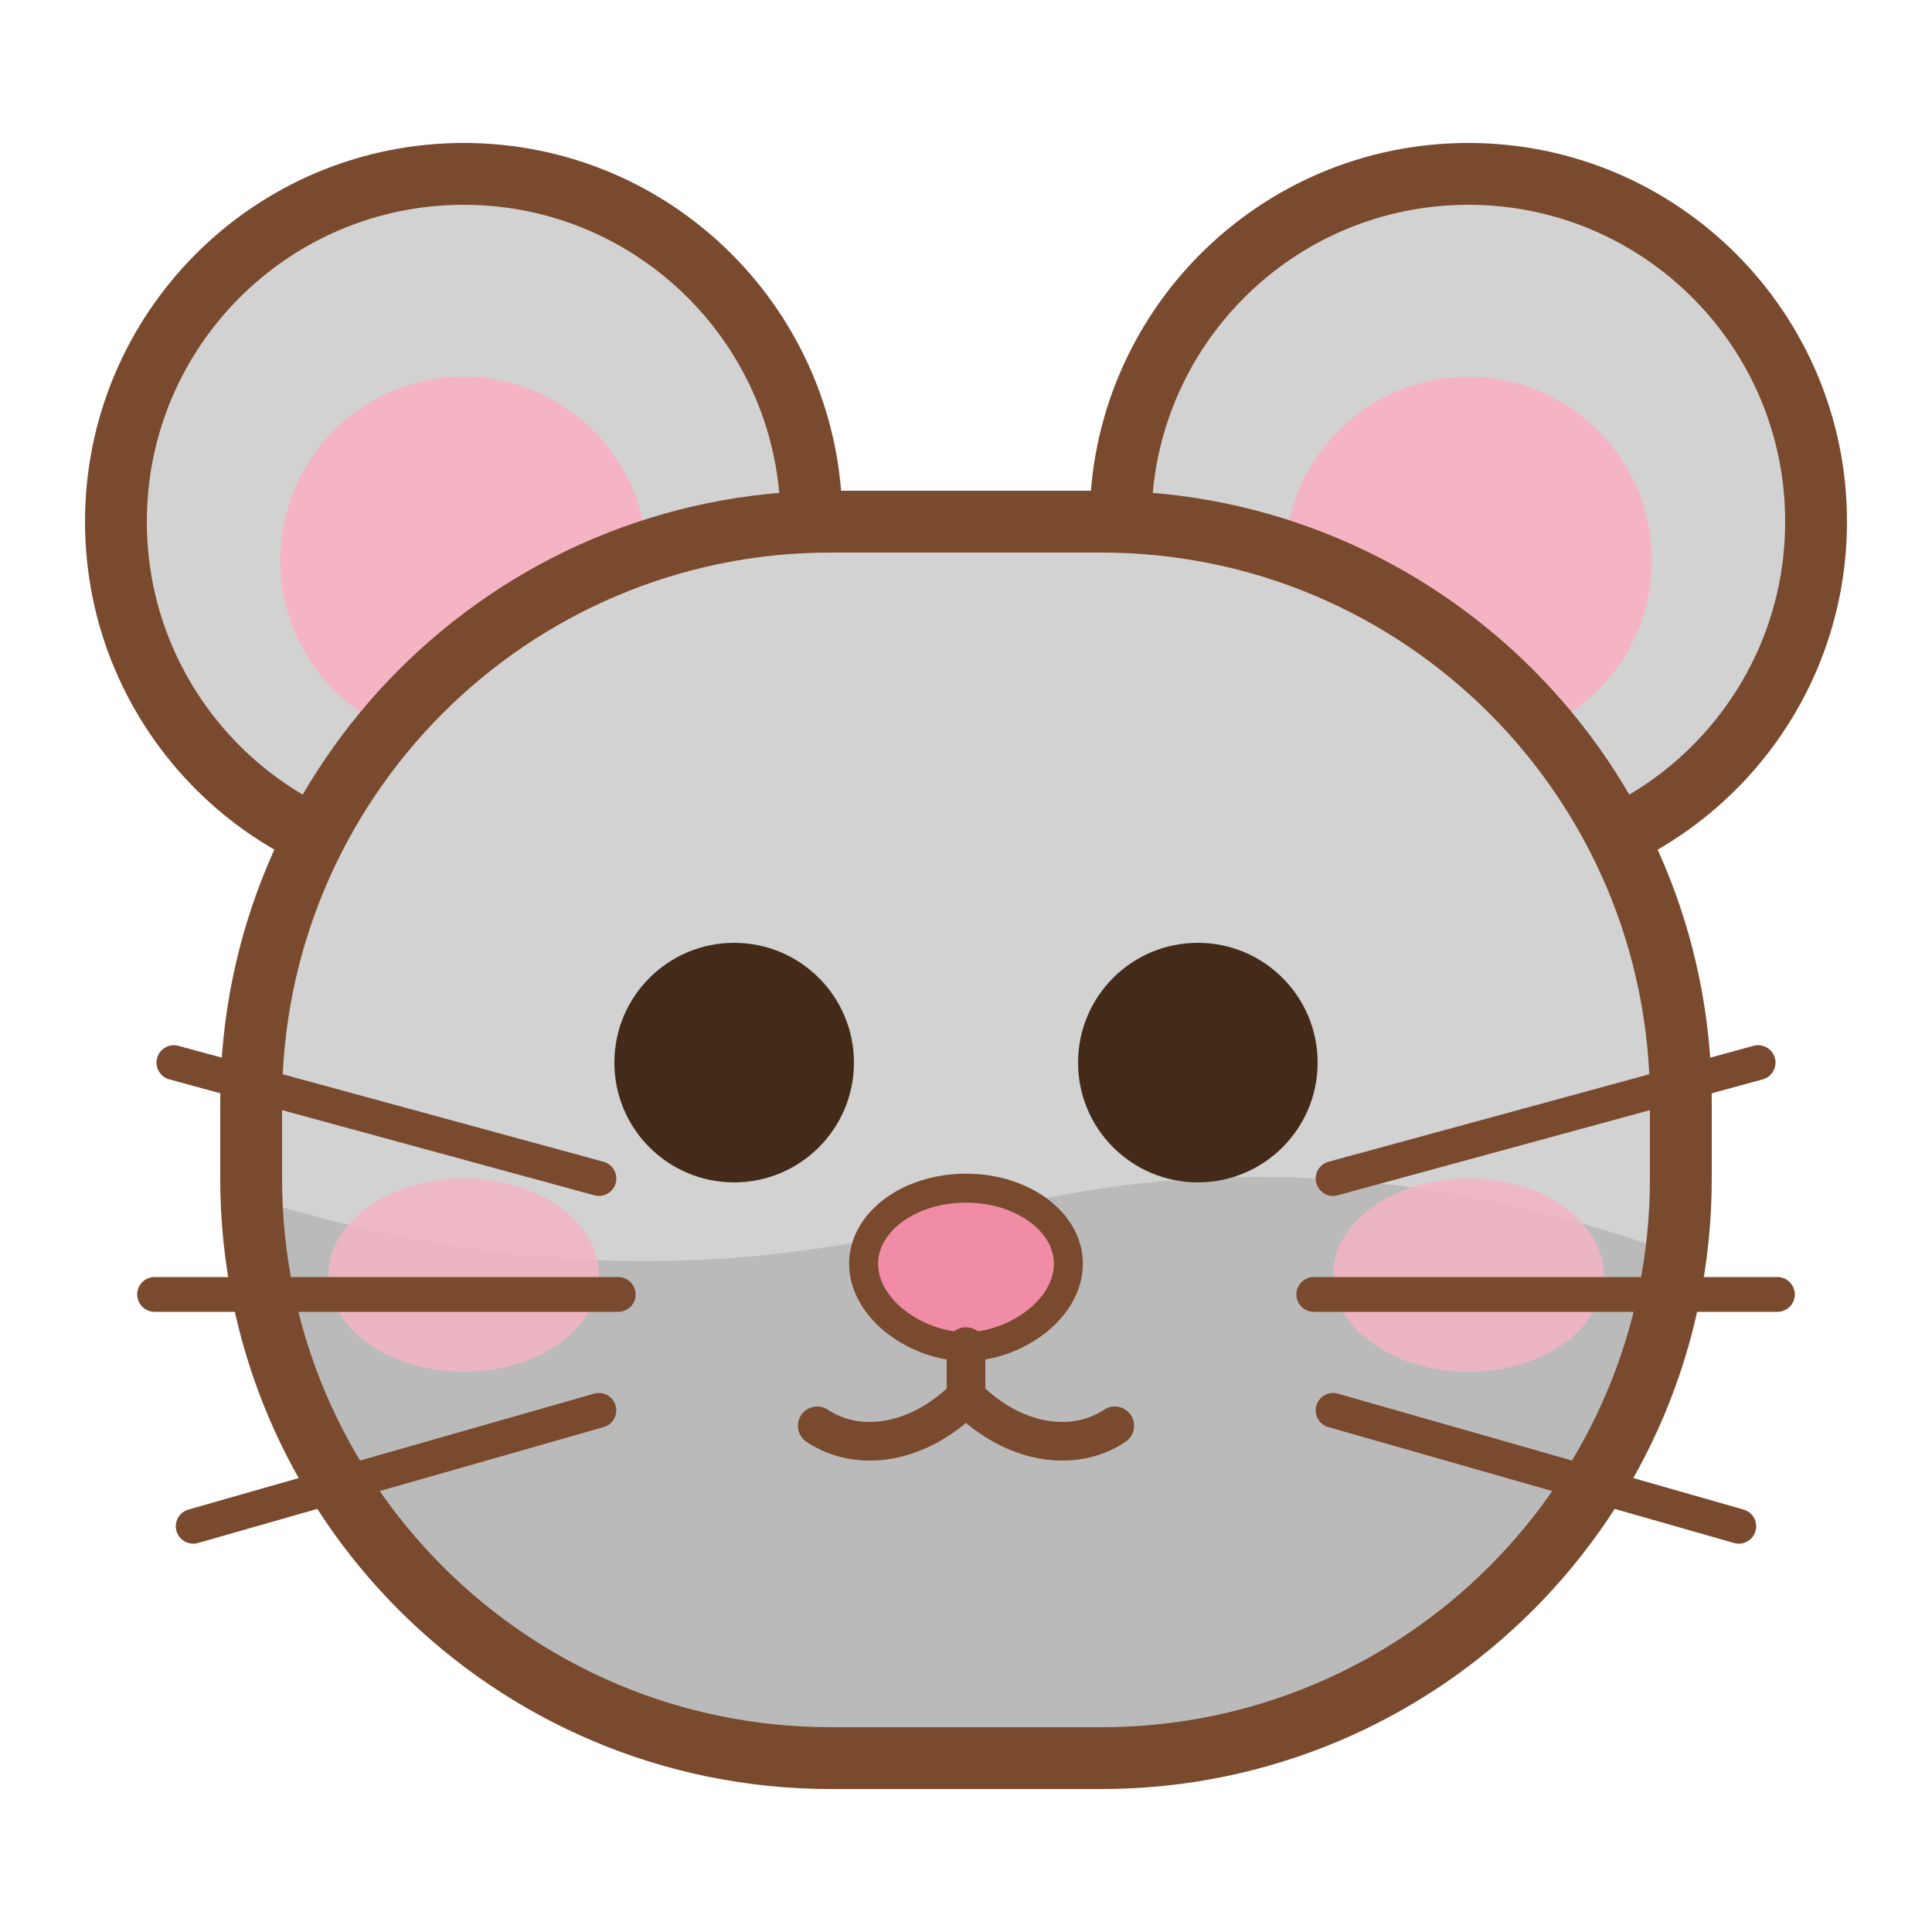
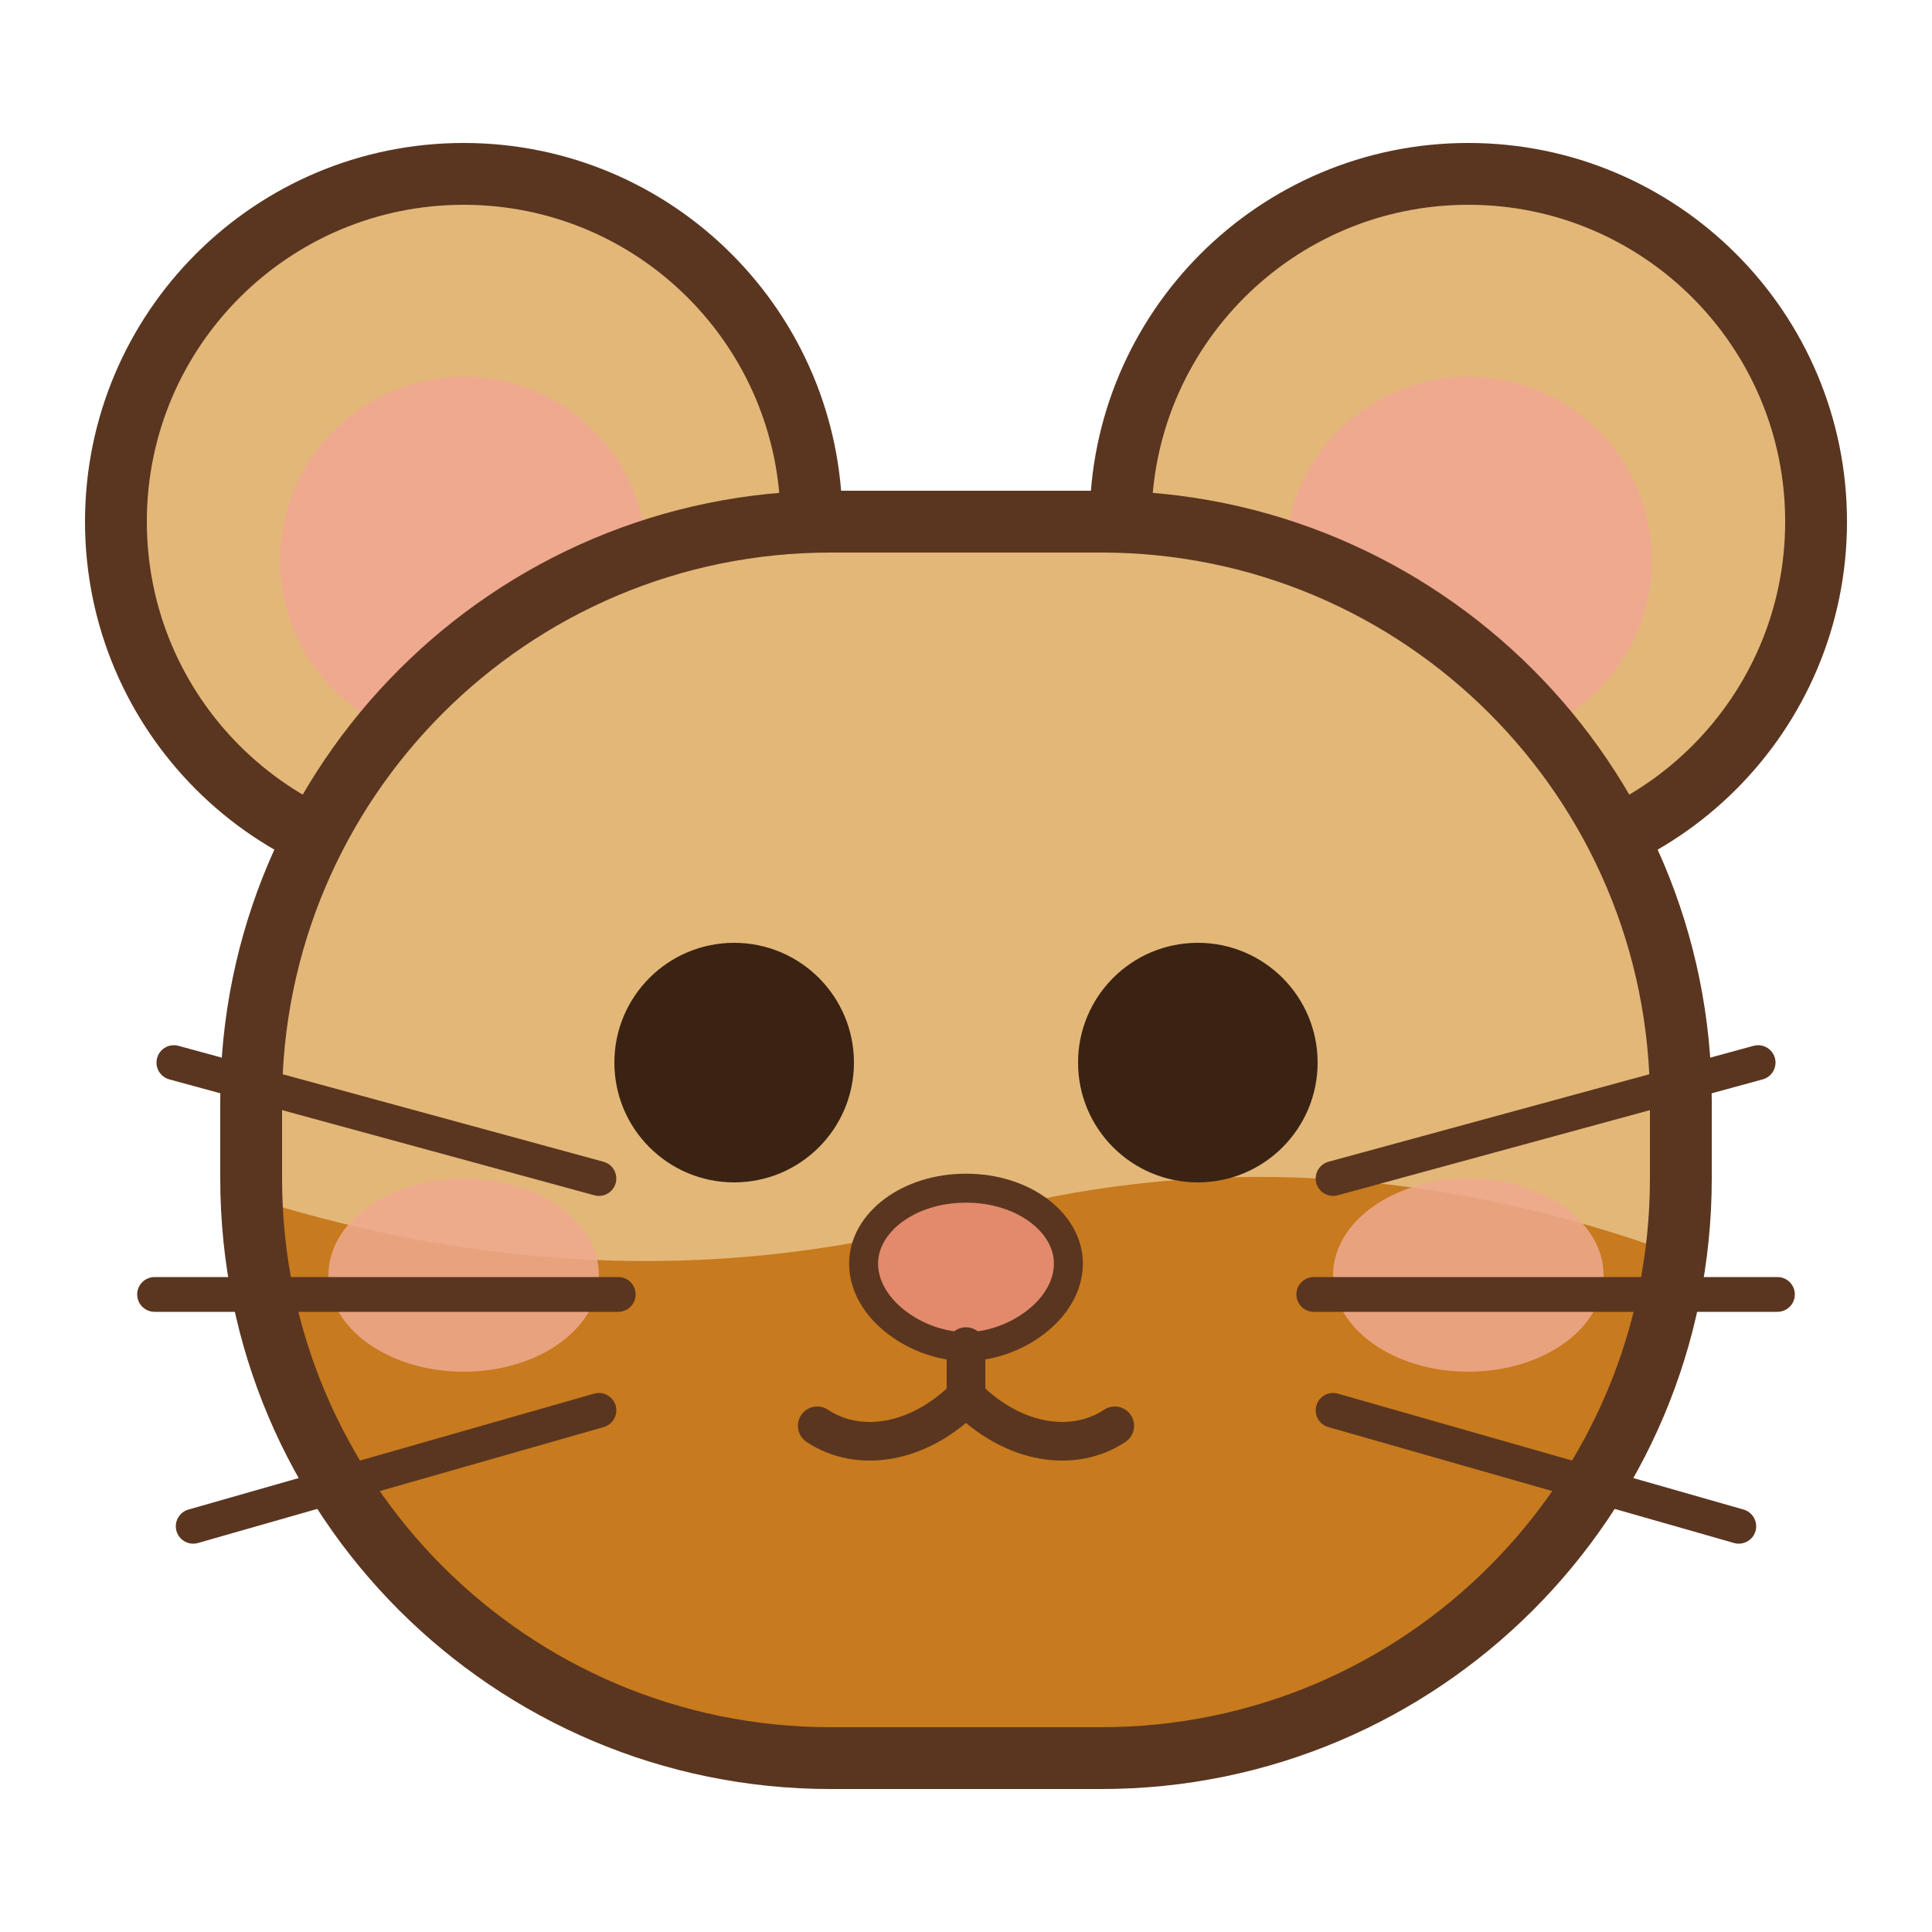
<svg xmlns="http://www.w3.org/2000/svg" viewBox="0 0 100 100">
-   <circle cx="24" cy="27" r="18" fill="#D2D2D2" stroke="#7A4A2E" stroke-width="3.2" />
-   <circle cx="76" cy="27" r="18" fill="#D2D2D2" stroke="#7A4A2E" stroke-width="3.2" />
-   <circle cx="24" cy="29" r="9.5" fill="#F5B4C4" />
-   <circle cx="76" cy="29" r="9.5" fill="#F5B4C4" />
+   <circle cx="24" cy="27" r="18" fill="#E3B778" stroke="#5A3620" stroke-width="3.2" />
+   <circle cx="76" cy="27" r="18" fill="#E3B778" stroke="#5A3620" stroke-width="3.2" />
+   <circle cx="24" cy="29" r="9.5" fill="#EFA98F" />
+   <circle cx="76" cy="29" r="9.5" fill="#EFA98F" />
  <clipPath id="headClip">
    <rect x="13" y="27" width="74" height="64" rx="30" ry="30" />
  </clipPath>
-   <rect x="13" y="27" width="74" height="64" rx="30" ry="30" fill="#BABABA" />
-   <path d="M13 27 L87 27 L87 65 Q68 58 50 63 Q32 68 13 62 Z" fill="#D2D2D2" clip-path="url(#headClip)" />
-   <rect x="13" y="27" width="74" height="64" rx="30" ry="30" fill="none" stroke="#7A4A2E" stroke-width="3.2" />
-   <circle cx="38" cy="55" r="6.2" fill="#432A19" />
-   <circle cx="62" cy="55" r="6.2" fill="#432A19" />
-   <ellipse cx="24" cy="66" rx="7" ry="5" fill="#F5B4C4" opacity="0.85" />
-   <ellipse cx="76" cy="66" rx="7" ry="5" fill="#F5B4C4" opacity="0.85" />
-   <path d="M50 61.5c-3 0-5.3 1.8-5.3 3.9 0 2.4 2.8 4.3 5.3 4.3s5.3-1.9 5.3-4.3c0-2.1-2.3-3.9-5.3-3.9z" fill="#F08CA6" stroke="#7A4A2E" stroke-width="1.5" />
-   <path d="M50 69.7v2.6M50 72.3c-2.5 2.5-5.6 2.9-7.7 1.5M50 72.3c2.5 2.5 5.6 2.9 7.7 1.5" stroke="#7A4A2E" stroke-width="2" fill="none" stroke-linecap="round" />
-   <g stroke="#7A4A2E" stroke-width="1.8" stroke-linecap="round">
+   <rect x="13" y="27" width="74" height="64" rx="30" ry="30" fill="#C77A1E" />
+   <path d="M13 27 L87 27 L87 65 Q68 58 50 63 Q32 68 13 62 Z" fill="#E3B778" clip-path="url(#headClip)" />
+   <rect x="13" y="27" width="74" height="64" rx="30" ry="30" fill="none" stroke="#5A3620" stroke-width="3.2" />
+   <circle cx="38" cy="55" r="6.2" fill="#3A2313" />
+   <circle cx="62" cy="55" r="6.2" fill="#3A2313" />
+   <ellipse cx="24" cy="66" rx="7" ry="5" fill="#EFA98F" opacity="0.85" />
+   <ellipse cx="76" cy="66" rx="7" ry="5" fill="#EFA98F" opacity="0.85" />
+   <path d="M50 61.5c-3 0-5.3 1.8-5.3 3.9 0 2.4 2.8 4.3 5.3 4.3s5.3-1.9 5.3-4.3c0-2.1-2.3-3.9-5.3-3.9z" fill="#E38A6C" stroke="#5A3620" stroke-width="1.5" />
+   <path d="M50 69.7v2.6M50 72.3c-2.5 2.5-5.6 2.9-7.7 1.5M50 72.3c2.5 2.5 5.6 2.9 7.7 1.5" stroke="#5A3620" stroke-width="2" fill="none" stroke-linecap="round" />
+   <g stroke="#5A3620" stroke-width="1.8" stroke-linecap="round">
    <path d="M31 61 L9 55" />
    <path d="M32 67 L8 67" />
    <path d="M31 73 L10 79" />
    <path d="M69 61 L91 55" />
    <path d="M68 67 L92 67" />
    <path d="M69 73 L90 79" />
  </g>
</svg>
